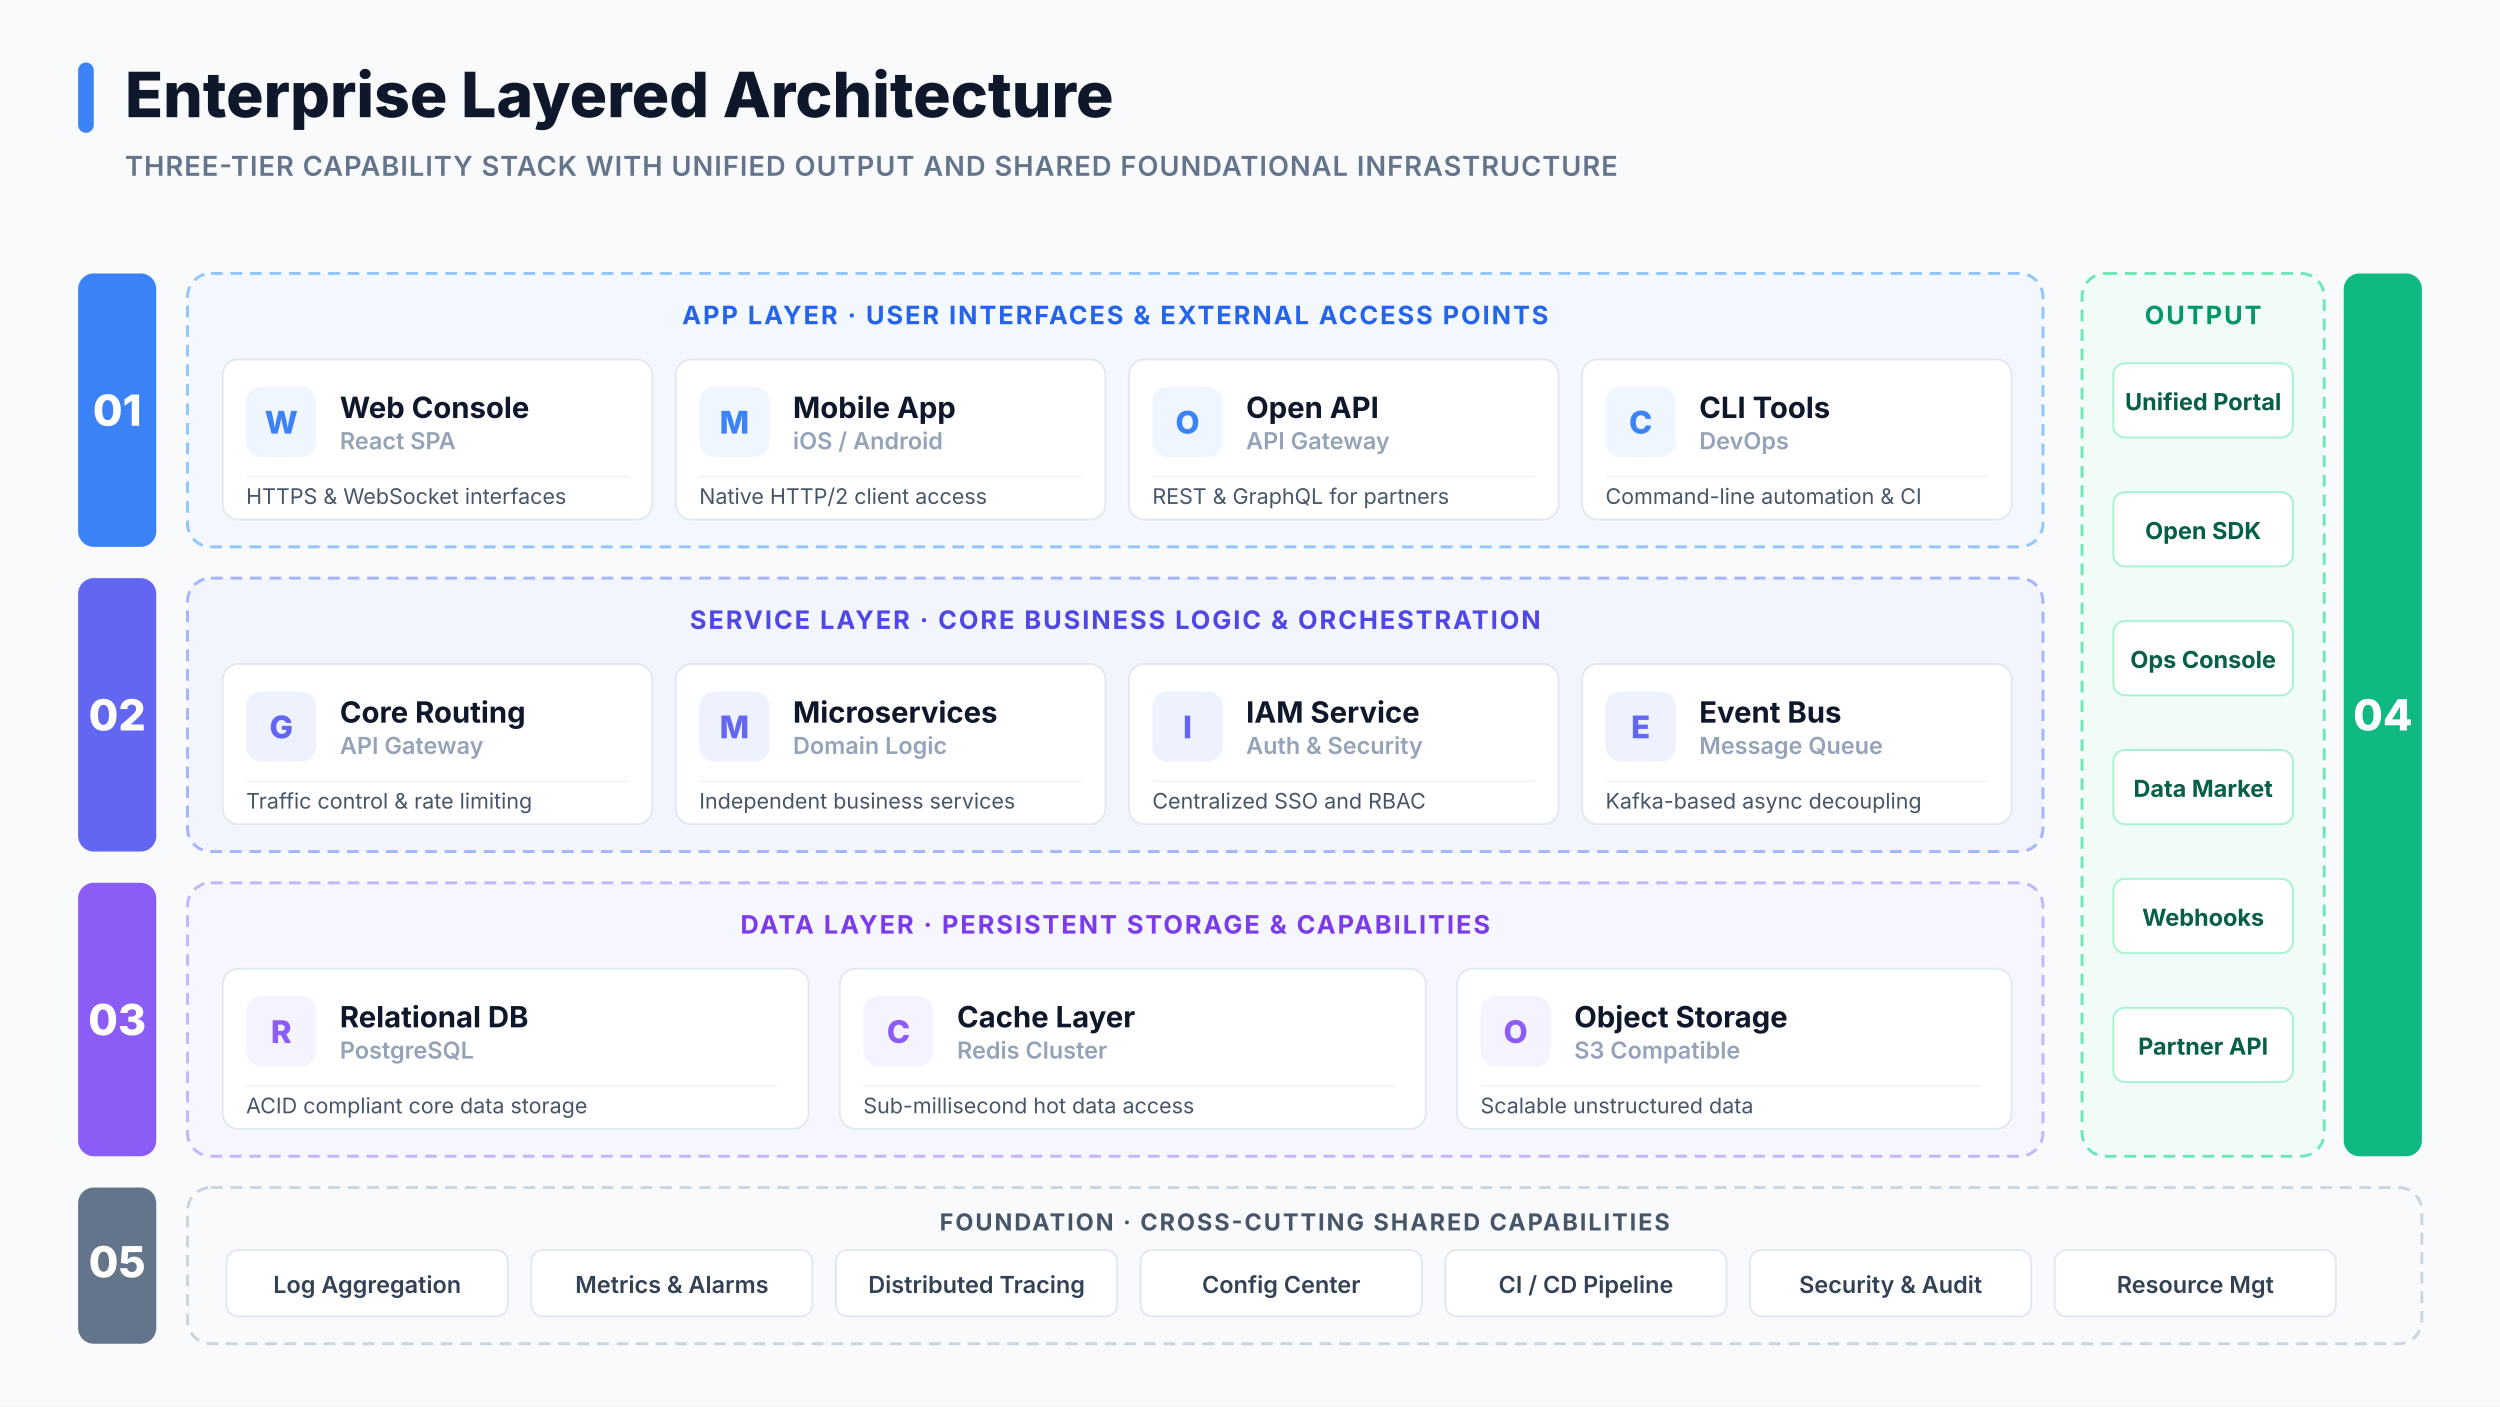
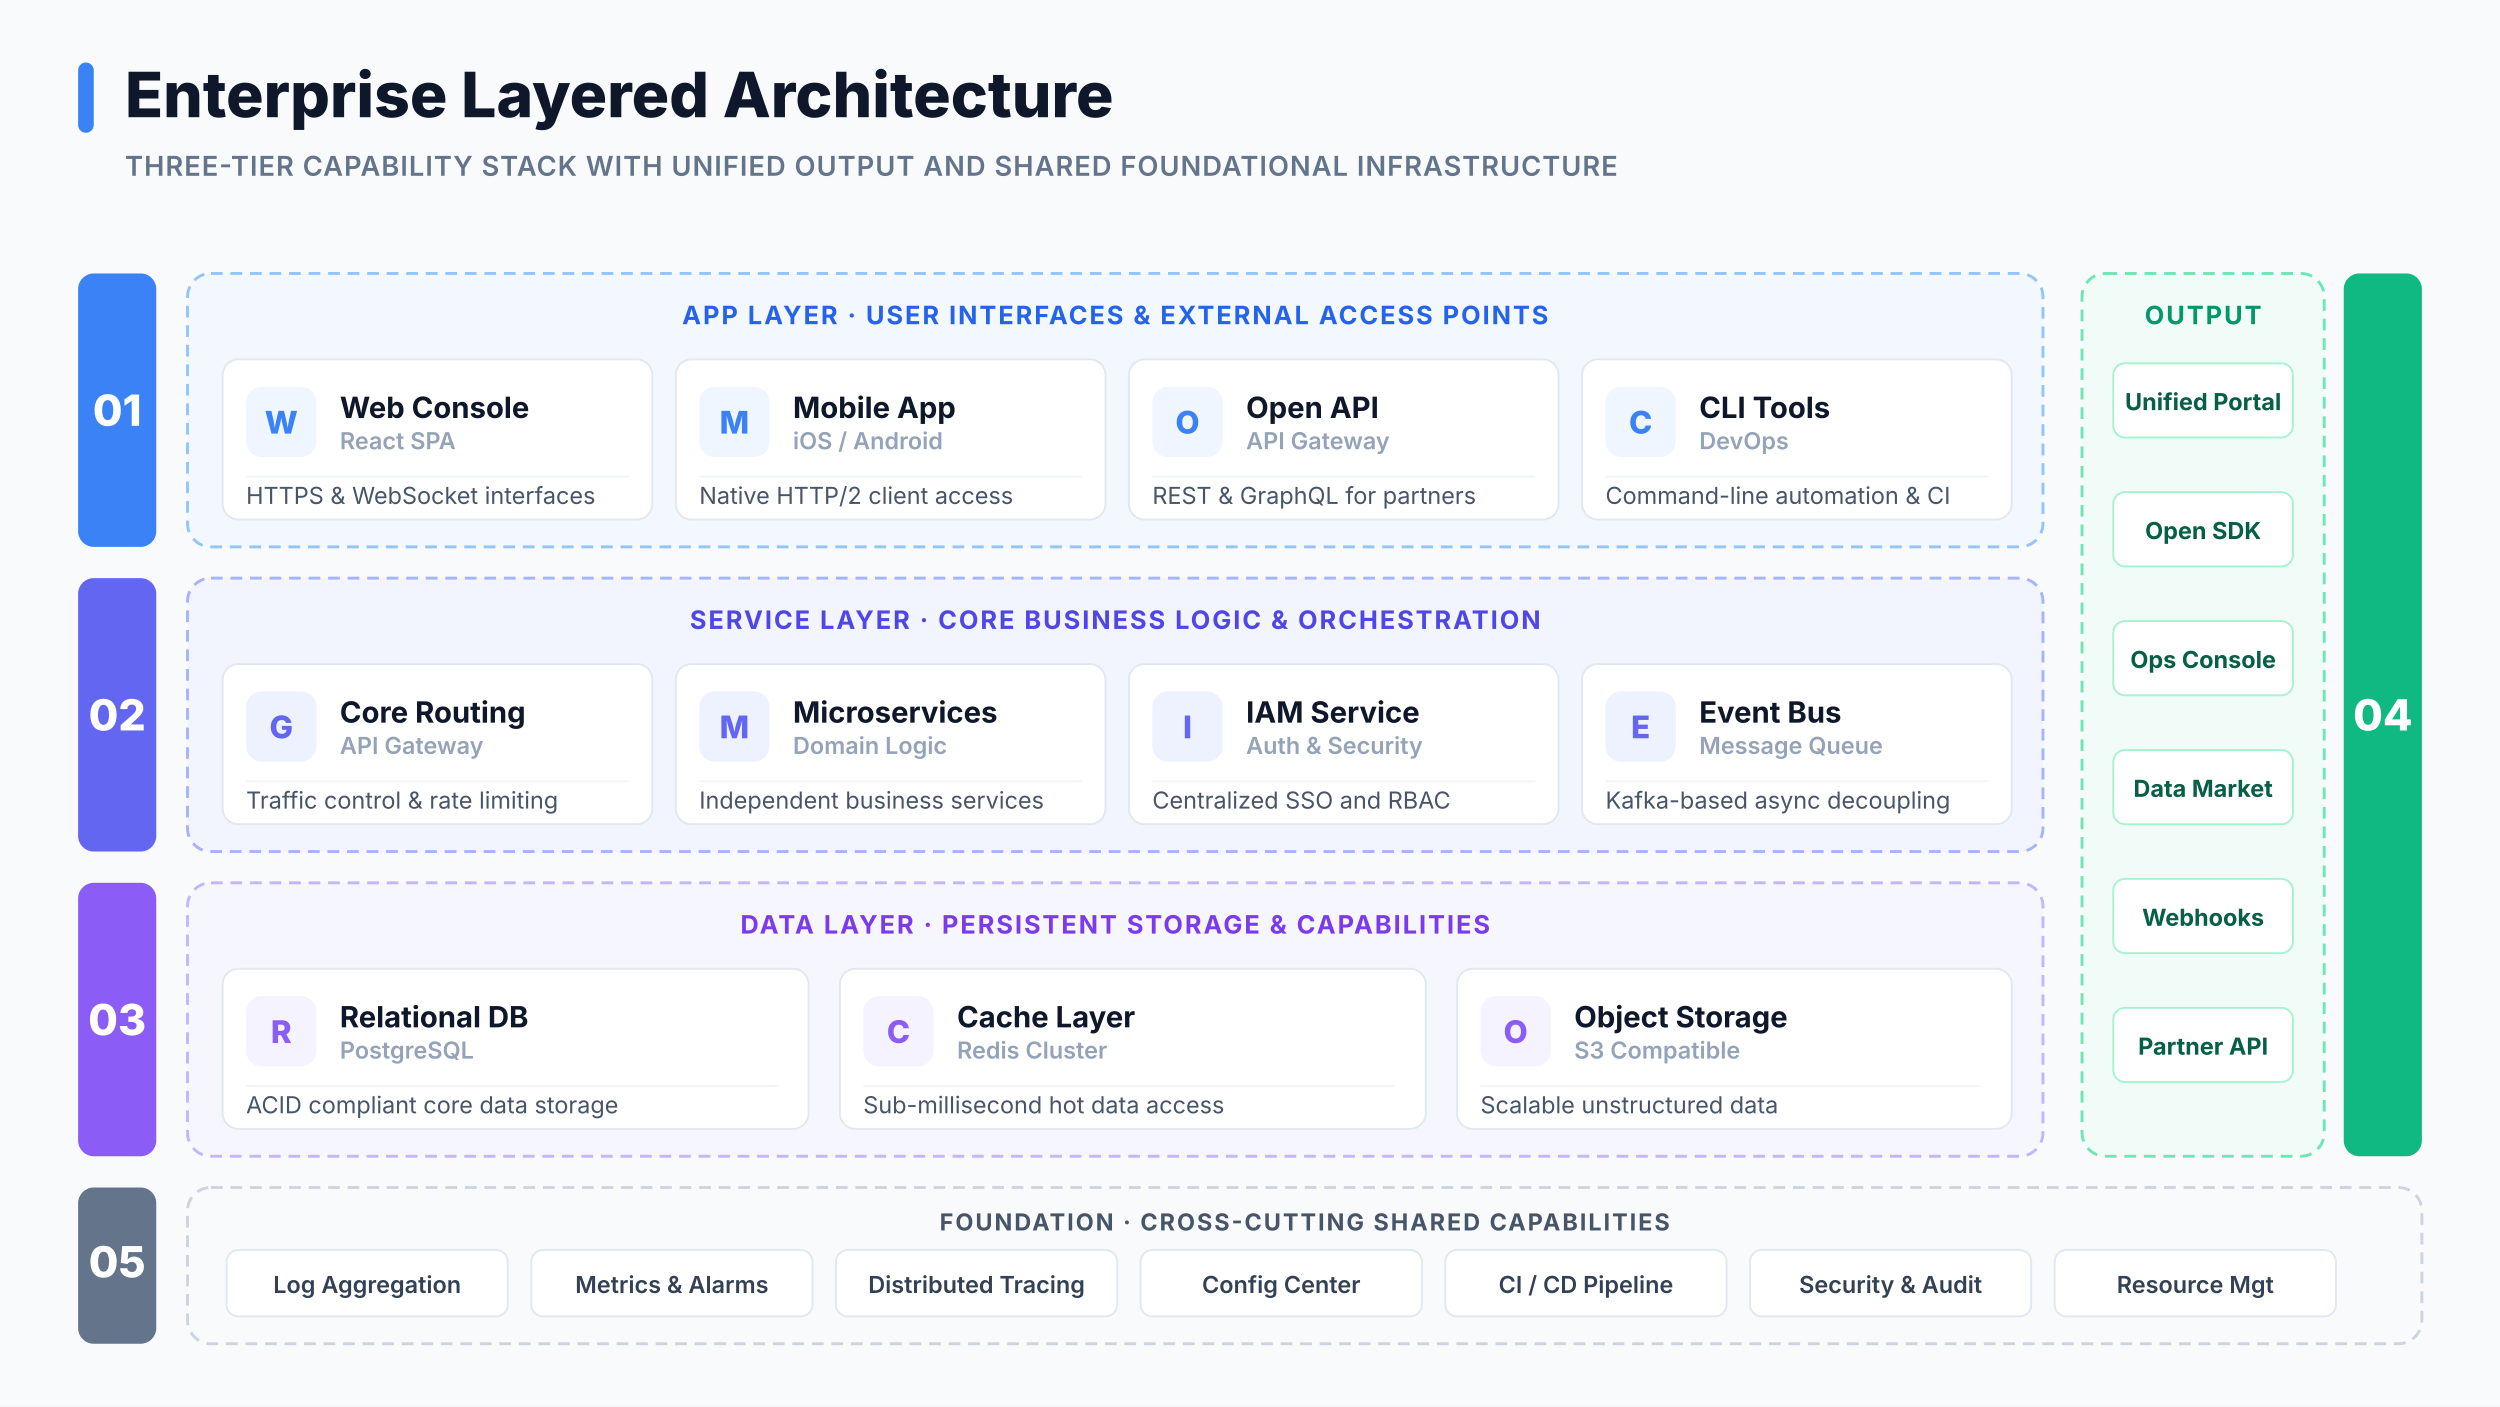
<svg xmlns="http://www.w3.org/2000/svg" viewBox="0 0 1280 720" width="1280" height="720">
  <rect width="1280" height="720" fill="#F8FAFC" />
  <rect x="40" y="32" width="8" height="36" rx="4" fill="#3B82F6" />
  <text x="64" y="60" font-family="-apple-system, BlinkMacSystemFont, 'Segoe UI', sans-serif" font-size="32" font-weight="800" fill="#0F172A">Enterprise Layered Architecture</text>
  <text x="64" y="90" font-family="-apple-system, BlinkMacSystemFont, 'Segoe UI', sans-serif" font-size="14" font-weight="600" fill="#64748B" letter-spacing="0.5">
        THREE-TIER CAPABILITY STACK WITH UNIFIED OUTPUT AND SHARED FOUNDATIONAL INFRASTRUCTURE
    </text>
  <rect x="40" y="140" width="40" height="140" rx="8" fill="#3B82F6" />
  <text x="60" y="218" text-anchor="middle" font-family="-apple-system, BlinkMacSystemFont, 'Segoe UI', sans-serif" font-size="22" font-weight="800" fill="#FFFFFF">01</text>
  <rect x="96" y="140" width="950" height="140" rx="12" fill="#EFF6FF" fill-opacity="0.6" stroke="#93C5FD" stroke-width="1.5" stroke-dasharray="6 4" />
  <text x="571" y="166" text-anchor="middle" font-family="-apple-system, BlinkMacSystemFont, 'Segoe UI', sans-serif" font-size="13" font-weight="700" fill="#2563EB" letter-spacing="1">APP LAYER · USER INTERFACES &amp; EXTERNAL ACCESS POINTS</text>
  <g id="app-web-console-card">
    <rect x="114" y="184" width="220" height="82" rx="8" fill="#FFFFFF" stroke="#E2E8F0" stroke-width="1" />
    <rect x="126" y="198" width="36" height="36" rx="8" fill="#EFF6FF" />
    <text x="144" y="222" text-anchor="middle" font-family="-apple-system, BlinkMacSystemFont, 'Segoe UI', sans-serif" font-size="16" font-weight="800" fill="#3B82F6">W</text>
    <text x="174" y="214" font-family="-apple-system, BlinkMacSystemFont, 'Segoe UI', sans-serif" font-size="15" font-weight="700" fill="#0F172A">Web Console</text>
    <text x="174" y="230" font-family="-apple-system, BlinkMacSystemFont, 'Segoe UI', sans-serif" font-size="12" font-weight="600" fill="#94A3B8">React SPA</text>
    <line x1="126" y1="244" x2="322" y2="244" stroke="#F1F5F9" stroke-width="1" />
-     <text x="126" y="258" font-family="-apple-system, BlinkMacSystemFont, 'Segoe UI', sans-serif" font-size="11" fill="#475569">HTTPS &amp; WebSocket interfaces</text>
+     <text x="126" y="258" font-family="-apple-system, BlinkMacSystemFont, 'Segoe UI', sans-serif" font-size="12" fill="#475569">HTTPS &amp; WebSocket interfaces</text>
  </g>
  <g id="app-mobile-card">
    <rect x="346" y="184" width="220" height="82" rx="8" fill="#FFFFFF" stroke="#E2E8F0" stroke-width="1" />
    <rect x="358" y="198" width="36" height="36" rx="8" fill="#EFF6FF" />
    <text x="376" y="222" text-anchor="middle" font-family="-apple-system, BlinkMacSystemFont, 'Segoe UI', sans-serif" font-size="16" font-weight="800" fill="#3B82F6">M</text>
    <text x="406" y="214" font-family="-apple-system, BlinkMacSystemFont, 'Segoe UI', sans-serif" font-size="15" font-weight="700" fill="#0F172A">Mobile App</text>
    <text x="406" y="230" font-family="-apple-system, BlinkMacSystemFont, 'Segoe UI', sans-serif" font-size="12" font-weight="600" fill="#94A3B8">iOS / Android</text>
    <line x1="358" y1="244" x2="554" y2="244" stroke="#F1F5F9" stroke-width="1" />
-     <text x="358" y="258" font-family="-apple-system, BlinkMacSystemFont, 'Segoe UI', sans-serif" font-size="11" fill="#475569">Native HTTP/2 client access</text>
+     <text x="358" y="258" font-family="-apple-system, BlinkMacSystemFont, 'Segoe UI', sans-serif" font-size="12" fill="#475569">Native HTTP/2 client access</text>
  </g>
  <g id="app-open-api-card">
    <rect x="578" y="184" width="220" height="82" rx="8" fill="#FFFFFF" stroke="#E2E8F0" stroke-width="1" />
    <rect x="590" y="198" width="36" height="36" rx="8" fill="#EFF6FF" />
    <text x="608" y="222" text-anchor="middle" font-family="-apple-system, BlinkMacSystemFont, 'Segoe UI', sans-serif" font-size="16" font-weight="800" fill="#3B82F6">O</text>
    <text x="638" y="214" font-family="-apple-system, BlinkMacSystemFont, 'Segoe UI', sans-serif" font-size="15" font-weight="700" fill="#0F172A">Open API</text>
    <text x="638" y="230" font-family="-apple-system, BlinkMacSystemFont, 'Segoe UI', sans-serif" font-size="12" font-weight="600" fill="#94A3B8">API Gateway</text>
    <line x1="590" y1="244" x2="786" y2="244" stroke="#F1F5F9" stroke-width="1" />
-     <text x="590" y="258" font-family="-apple-system, BlinkMacSystemFont, 'Segoe UI', sans-serif" font-size="11" fill="#475569">REST &amp; GraphQL for partners</text>
+     <text x="590" y="258" font-family="-apple-system, BlinkMacSystemFont, 'Segoe UI', sans-serif" font-size="12" fill="#475569">REST &amp; GraphQL for partners</text>
  </g>
  <g id="app-cli-tools-card">
    <rect x="810" y="184" width="220" height="82" rx="8" fill="#FFFFFF" stroke="#E2E8F0" stroke-width="1" />
    <rect x="822" y="198" width="36" height="36" rx="8" fill="#EFF6FF" />
    <text x="840" y="222" text-anchor="middle" font-family="-apple-system, BlinkMacSystemFont, 'Segoe UI', sans-serif" font-size="16" font-weight="800" fill="#3B82F6">C</text>
    <text x="870" y="214" font-family="-apple-system, BlinkMacSystemFont, 'Segoe UI', sans-serif" font-size="15" font-weight="700" fill="#0F172A">CLI Tools</text>
    <text x="870" y="230" font-family="-apple-system, BlinkMacSystemFont, 'Segoe UI', sans-serif" font-size="12" font-weight="600" fill="#94A3B8">DevOps</text>
    <line x1="822" y1="244" x2="1018" y2="244" stroke="#F1F5F9" stroke-width="1" />
-     <text x="822" y="258" font-family="-apple-system, BlinkMacSystemFont, 'Segoe UI', sans-serif" font-size="11" fill="#475569">Command-line automation &amp; CI</text>
+     <text x="822" y="258" font-family="-apple-system, BlinkMacSystemFont, 'Segoe UI', sans-serif" font-size="12" fill="#475569">Command-line automation &amp; CI</text>
  </g>
  <rect x="40" y="296" width="40" height="140" rx="8" fill="#6366F1" />
  <text x="60" y="374" text-anchor="middle" font-family="-apple-system, BlinkMacSystemFont, 'Segoe UI', sans-serif" font-size="22" font-weight="800" fill="#FFFFFF">02</text>
  <rect x="96" y="296" width="950" height="140" rx="12" fill="#EEF2FF" fill-opacity="0.6" stroke="#A5B4FC" stroke-width="1.5" stroke-dasharray="6 4" />
  <text x="571" y="322" text-anchor="middle" font-family="-apple-system, BlinkMacSystemFont, 'Segoe UI', sans-serif" font-size="13" font-weight="700" fill="#4F46E5" letter-spacing="1">SERVICE LAYER · CORE BUSINESS LOGIC &amp; ORCHESTRATION</text>
  <g id="service-core-routing-card">
    <rect x="114" y="340" width="220" height="82" rx="8" fill="#FFFFFF" stroke="#E2E8F0" stroke-width="1" />
    <rect x="126" y="354" width="36" height="36" rx="8" fill="#EEF2FF" />
    <text x="144" y="378" text-anchor="middle" font-family="-apple-system, BlinkMacSystemFont, 'Segoe UI', sans-serif" font-size="16" font-weight="800" fill="#6366F1">G</text>
    <text x="174" y="370" font-family="-apple-system, BlinkMacSystemFont, 'Segoe UI', sans-serif" font-size="15" font-weight="700" fill="#0F172A">Core Routing</text>
    <text x="174" y="386" font-family="-apple-system, BlinkMacSystemFont, 'Segoe UI', sans-serif" font-size="12" font-weight="600" fill="#94A3B8">API Gateway</text>
    <line x1="126" y1="400" x2="322" y2="400" stroke="#F1F5F9" stroke-width="1" />
-     <text x="126" y="414" font-family="-apple-system, BlinkMacSystemFont, 'Segoe UI', sans-serif" font-size="11" fill="#475569">Traffic control &amp; rate limiting</text>
+     <text x="126" y="414" font-family="-apple-system, BlinkMacSystemFont, 'Segoe UI', sans-serif" font-size="12" fill="#475569">Traffic control &amp; rate limiting</text>
  </g>
  <g id="service-microservices-card">
    <rect x="346" y="340" width="220" height="82" rx="8" fill="#FFFFFF" stroke="#E2E8F0" stroke-width="1" />
    <rect x="358" y="354" width="36" height="36" rx="8" fill="#EEF2FF" />
    <text x="376" y="378" text-anchor="middle" font-family="-apple-system, BlinkMacSystemFont, 'Segoe UI', sans-serif" font-size="16" font-weight="800" fill="#6366F1">M</text>
    <text x="406" y="370" font-family="-apple-system, BlinkMacSystemFont, 'Segoe UI', sans-serif" font-size="15" font-weight="700" fill="#0F172A">Microservices</text>
    <text x="406" y="386" font-family="-apple-system, BlinkMacSystemFont, 'Segoe UI', sans-serif" font-size="12" font-weight="600" fill="#94A3B8">Domain Logic</text>
    <line x1="358" y1="400" x2="554" y2="400" stroke="#F1F5F9" stroke-width="1" />
-     <text x="358" y="414" font-family="-apple-system, BlinkMacSystemFont, 'Segoe UI', sans-serif" font-size="11" fill="#475569">Independent business services</text>
+     <text x="358" y="414" font-family="-apple-system, BlinkMacSystemFont, 'Segoe UI', sans-serif" font-size="12" fill="#475569">Independent business services</text>
  </g>
  <g id="service-iam-card">
    <rect x="578" y="340" width="220" height="82" rx="8" fill="#FFFFFF" stroke="#E2E8F0" stroke-width="1" />
    <rect x="590" y="354" width="36" height="36" rx="8" fill="#EEF2FF" />
    <text x="608" y="378" text-anchor="middle" font-family="-apple-system, BlinkMacSystemFont, 'Segoe UI', sans-serif" font-size="16" font-weight="800" fill="#6366F1">I</text>
    <text x="638" y="370" font-family="-apple-system, BlinkMacSystemFont, 'Segoe UI', sans-serif" font-size="15" font-weight="700" fill="#0F172A">IAM Service</text>
    <text x="638" y="386" font-family="-apple-system, BlinkMacSystemFont, 'Segoe UI', sans-serif" font-size="12" font-weight="600" fill="#94A3B8">Auth &amp; Security</text>
    <line x1="590" y1="400" x2="786" y2="400" stroke="#F1F5F9" stroke-width="1" />
-     <text x="590" y="414" font-family="-apple-system, BlinkMacSystemFont, 'Segoe UI', sans-serif" font-size="11" fill="#475569">Centralized SSO and RBAC</text>
+     <text x="590" y="414" font-family="-apple-system, BlinkMacSystemFont, 'Segoe UI', sans-serif" font-size="12" fill="#475569">Centralized SSO and RBAC</text>
  </g>
  <g id="service-event-bus-card">
    <rect x="810" y="340" width="220" height="82" rx="8" fill="#FFFFFF" stroke="#E2E8F0" stroke-width="1" />
    <rect x="822" y="354" width="36" height="36" rx="8" fill="#EEF2FF" />
    <text x="840" y="378" text-anchor="middle" font-family="-apple-system, BlinkMacSystemFont, 'Segoe UI', sans-serif" font-size="16" font-weight="800" fill="#6366F1">E</text>
    <text x="870" y="370" font-family="-apple-system, BlinkMacSystemFont, 'Segoe UI', sans-serif" font-size="15" font-weight="700" fill="#0F172A">Event Bus</text>
    <text x="870" y="386" font-family="-apple-system, BlinkMacSystemFont, 'Segoe UI', sans-serif" font-size="12" font-weight="600" fill="#94A3B8">Message Queue</text>
    <line x1="822" y1="400" x2="1018" y2="400" stroke="#F1F5F9" stroke-width="1" />
-     <text x="822" y="414" font-family="-apple-system, BlinkMacSystemFont, 'Segoe UI', sans-serif" font-size="11" fill="#475569">Kafka-based async decoupling</text>
+     <text x="822" y="414" font-family="-apple-system, BlinkMacSystemFont, 'Segoe UI', sans-serif" font-size="12" fill="#475569">Kafka-based async decoupling</text>
  </g>
  <rect x="40" y="452" width="40" height="140" rx="8" fill="#8B5CF6" />
  <text x="60" y="530" text-anchor="middle" font-family="-apple-system, BlinkMacSystemFont, 'Segoe UI', sans-serif" font-size="22" font-weight="800" fill="#FFFFFF">03</text>
  <rect x="96" y="452" width="950" height="140" rx="12" fill="#F5F3FF" fill-opacity="0.6" stroke="#C4B5FD" stroke-width="1.5" stroke-dasharray="6 4" />
  <text x="571" y="478" text-anchor="middle" font-family="-apple-system, BlinkMacSystemFont, 'Segoe UI', sans-serif" font-size="13" font-weight="700" fill="#7C3AED" letter-spacing="1">DATA LAYER · PERSISTENT STORAGE &amp; CAPABILITIES</text>
  <g id="data-relational-db-card">
    <rect x="114" y="496" width="300" height="82" rx="8" fill="#FFFFFF" stroke="#E2E8F0" stroke-width="1" />
    <rect x="126" y="510" width="36" height="36" rx="8" fill="#F5F3FF" />
    <text x="144" y="534" text-anchor="middle" font-family="-apple-system, BlinkMacSystemFont, 'Segoe UI', sans-serif" font-size="16" font-weight="800" fill="#8B5CF6">R</text>
    <text x="174" y="526" font-family="-apple-system, BlinkMacSystemFont, 'Segoe UI', sans-serif" font-size="15" font-weight="700" fill="#0F172A">Relational DB</text>
    <text x="174" y="542" font-family="-apple-system, BlinkMacSystemFont, 'Segoe UI', sans-serif" font-size="12" font-weight="600" fill="#94A3B8">PostgreSQL</text>
    <line x1="126" y1="556" x2="398" y2="556" stroke="#F1F5F9" stroke-width="1" />
-     <text x="126" y="570" font-family="-apple-system, BlinkMacSystemFont, 'Segoe UI', sans-serif" font-size="11" fill="#475569">ACID compliant core data storage</text>
+     <text x="126" y="570" font-family="-apple-system, BlinkMacSystemFont, 'Segoe UI', sans-serif" font-size="12" fill="#475569">ACID compliant core data storage</text>
  </g>
  <g id="data-cache-layer-card">
    <rect x="430" y="496" width="300" height="82" rx="8" fill="#FFFFFF" stroke="#E2E8F0" stroke-width="1" />
    <rect x="442" y="510" width="36" height="36" rx="8" fill="#F5F3FF" />
    <text x="460" y="534" text-anchor="middle" font-family="-apple-system, BlinkMacSystemFont, 'Segoe UI', sans-serif" font-size="16" font-weight="800" fill="#8B5CF6">C</text>
    <text x="490" y="526" font-family="-apple-system, BlinkMacSystemFont, 'Segoe UI', sans-serif" font-size="15" font-weight="700" fill="#0F172A">Cache Layer</text>
    <text x="490" y="542" font-family="-apple-system, BlinkMacSystemFont, 'Segoe UI', sans-serif" font-size="12" font-weight="600" fill="#94A3B8">Redis Cluster</text>
    <line x1="442" y1="556" x2="714" y2="556" stroke="#F1F5F9" stroke-width="1" />
-     <text x="442" y="570" font-family="-apple-system, BlinkMacSystemFont, 'Segoe UI', sans-serif" font-size="11" fill="#475569">Sub-millisecond hot data access</text>
+     <text x="442" y="570" font-family="-apple-system, BlinkMacSystemFont, 'Segoe UI', sans-serif" font-size="12" fill="#475569">Sub-millisecond hot data access</text>
  </g>
  <g id="data-object-storage-card">
    <rect x="746" y="496" width="284" height="82" rx="8" fill="#FFFFFF" stroke="#E2E8F0" stroke-width="1" />
    <rect x="758" y="510" width="36" height="36" rx="8" fill="#F5F3FF" />
    <text x="776" y="534" text-anchor="middle" font-family="-apple-system, BlinkMacSystemFont, 'Segoe UI', sans-serif" font-size="16" font-weight="800" fill="#8B5CF6">O</text>
    <text x="806" y="526" font-family="-apple-system, BlinkMacSystemFont, 'Segoe UI', sans-serif" font-size="15" font-weight="700" fill="#0F172A">Object Storage</text>
    <text x="806" y="542" font-family="-apple-system, BlinkMacSystemFont, 'Segoe UI', sans-serif" font-size="12" font-weight="600" fill="#94A3B8">S3 Compatible</text>
    <line x1="758" y1="556" x2="1014" y2="556" stroke="#F1F5F9" stroke-width="1" />
-     <text x="758" y="570" font-family="-apple-system, BlinkMacSystemFont, 'Segoe UI', sans-serif" font-size="11" fill="#475569">Scalable unstructured data</text>
+     <text x="758" y="570" font-family="-apple-system, BlinkMacSystemFont, 'Segoe UI', sans-serif" font-size="12" fill="#475569">Scalable unstructured data</text>
  </g>
  <rect x="1200" y="140" width="40" height="452" rx="8" fill="#10B981" />
  <text x="1220" y="374" text-anchor="middle" font-family="-apple-system, BlinkMacSystemFont, 'Segoe UI', sans-serif" font-size="22" font-weight="800" fill="#FFFFFF">04</text>
  <rect x="1066" y="140" width="124" height="452" rx="12" fill="#ECFDF5" fill-opacity="0.6" stroke="#6EE7B7" stroke-width="1.5" stroke-dasharray="6 4" />
  <text x="1128" y="166" text-anchor="middle" font-family="-apple-system, BlinkMacSystemFont, 'Segoe UI', sans-serif" font-size="13" font-weight="700" fill="#059669" letter-spacing="1">OUTPUT</text>
  <g id="output-unified-portal">
    <rect x="1082" y="186" width="92" height="38" rx="6" fill="#FFFFFF" stroke="#A7F3D0" stroke-width="1" />
    <text x="1128" y="210" text-anchor="middle" font-family="-apple-system, BlinkMacSystemFont, 'Segoe UI', sans-serif" font-size="12" font-weight="700" fill="#065F46">Unified Portal</text>
  </g>
  <g id="output-open-sdk">
    <rect x="1082" y="252" width="92" height="38" rx="6" fill="#FFFFFF" stroke="#A7F3D0" stroke-width="1" />
    <text x="1128" y="276" text-anchor="middle" font-family="-apple-system, BlinkMacSystemFont, 'Segoe UI', sans-serif" font-size="12" font-weight="700" fill="#065F46">Open SDK</text>
  </g>
  <g id="output-ops-console">
    <rect x="1082" y="318" width="92" height="38" rx="6" fill="#FFFFFF" stroke="#A7F3D0" stroke-width="1" />
    <text x="1128" y="342" text-anchor="middle" font-family="-apple-system, BlinkMacSystemFont, 'Segoe UI', sans-serif" font-size="12" font-weight="700" fill="#065F46">Ops Console</text>
  </g>
  <g id="output-data-market">
    <rect x="1082" y="384" width="92" height="38" rx="6" fill="#FFFFFF" stroke="#A7F3D0" stroke-width="1" />
    <text x="1128" y="408" text-anchor="middle" font-family="-apple-system, BlinkMacSystemFont, 'Segoe UI', sans-serif" font-size="12" font-weight="700" fill="#065F46">Data Market</text>
  </g>
  <g id="output-webhooks">
    <rect x="1082" y="450" width="92" height="38" rx="6" fill="#FFFFFF" stroke="#A7F3D0" stroke-width="1" />
    <text x="1128" y="474" text-anchor="middle" font-family="-apple-system, BlinkMacSystemFont, 'Segoe UI', sans-serif" font-size="12" font-weight="700" fill="#065F46">Webhooks</text>
  </g>
  <g id="output-partner-api">
    <rect x="1082" y="516" width="92" height="38" rx="6" fill="#FFFFFF" stroke="#A7F3D0" stroke-width="1" />
    <text x="1128" y="540" text-anchor="middle" font-family="-apple-system, BlinkMacSystemFont, 'Segoe UI', sans-serif" font-size="12" font-weight="700" fill="#065F46">Partner API</text>
  </g>
  <rect x="40" y="608" width="40" height="80" rx="8" fill="#64748B" />
  <text x="60" y="654" text-anchor="middle" font-family="-apple-system, BlinkMacSystemFont, 'Segoe UI', sans-serif" font-size="22" font-weight="800" fill="#FFFFFF">05</text>
  <rect x="96" y="608" width="1144" height="80" rx="12" fill="#F8FAFC" stroke="#CBD5E1" stroke-width="1.5" stroke-dasharray="6 4" />
  <text x="668" y="630" text-anchor="middle" font-family="-apple-system, BlinkMacSystemFont, 'Segoe UI', sans-serif" font-size="12" font-weight="700" fill="#475569" letter-spacing="1">FOUNDATION · CROSS-CUTTING SHARED CAPABILITIES</text>
  <rect x="116" y="640" width="144" height="34" rx="6" fill="#FFFFFF" stroke="#E2E8F0" stroke-width="1" />
  <text x="188" y="662" text-anchor="middle" font-family="-apple-system, BlinkMacSystemFont, 'Segoe UI', sans-serif" font-size="12" font-weight="600" fill="#334155">Log Aggregation</text>
  <rect x="272" y="640" width="144" height="34" rx="6" fill="#FFFFFF" stroke="#E2E8F0" stroke-width="1" />
  <text x="344" y="662" text-anchor="middle" font-family="-apple-system, BlinkMacSystemFont, 'Segoe UI', sans-serif" font-size="12" font-weight="600" fill="#334155">Metrics &amp; Alarms</text>
  <rect x="428" y="640" width="144" height="34" rx="6" fill="#FFFFFF" stroke="#E2E8F0" stroke-width="1" />
  <text x="500" y="662" text-anchor="middle" font-family="-apple-system, BlinkMacSystemFont, 'Segoe UI', sans-serif" font-size="12" font-weight="600" fill="#334155">Distributed Tracing</text>
  <rect x="584" y="640" width="144" height="34" rx="6" fill="#FFFFFF" stroke="#E2E8F0" stroke-width="1" />
  <text x="656" y="662" text-anchor="middle" font-family="-apple-system, BlinkMacSystemFont, 'Segoe UI', sans-serif" font-size="12" font-weight="600" fill="#334155">Config Center</text>
  <rect x="740" y="640" width="144" height="34" rx="6" fill="#FFFFFF" stroke="#E2E8F0" stroke-width="1" />
  <text x="812" y="662" text-anchor="middle" font-family="-apple-system, BlinkMacSystemFont, 'Segoe UI', sans-serif" font-size="12" font-weight="600" fill="#334155">CI / CD Pipeline</text>
  <rect x="896" y="640" width="144" height="34" rx="6" fill="#FFFFFF" stroke="#E2E8F0" stroke-width="1" />
  <text x="968" y="662" text-anchor="middle" font-family="-apple-system, BlinkMacSystemFont, 'Segoe UI', sans-serif" font-size="12" font-weight="600" fill="#334155">Security &amp; Audit</text>
  <rect x="1052" y="640" width="144" height="34" rx="6" fill="#FFFFFF" stroke="#E2E8F0" stroke-width="1" />
  <text x="1124" y="662" text-anchor="middle" font-family="-apple-system, BlinkMacSystemFont, 'Segoe UI', sans-serif" font-size="12" font-weight="600" fill="#334155">Resource Mgt</text>
</svg>
